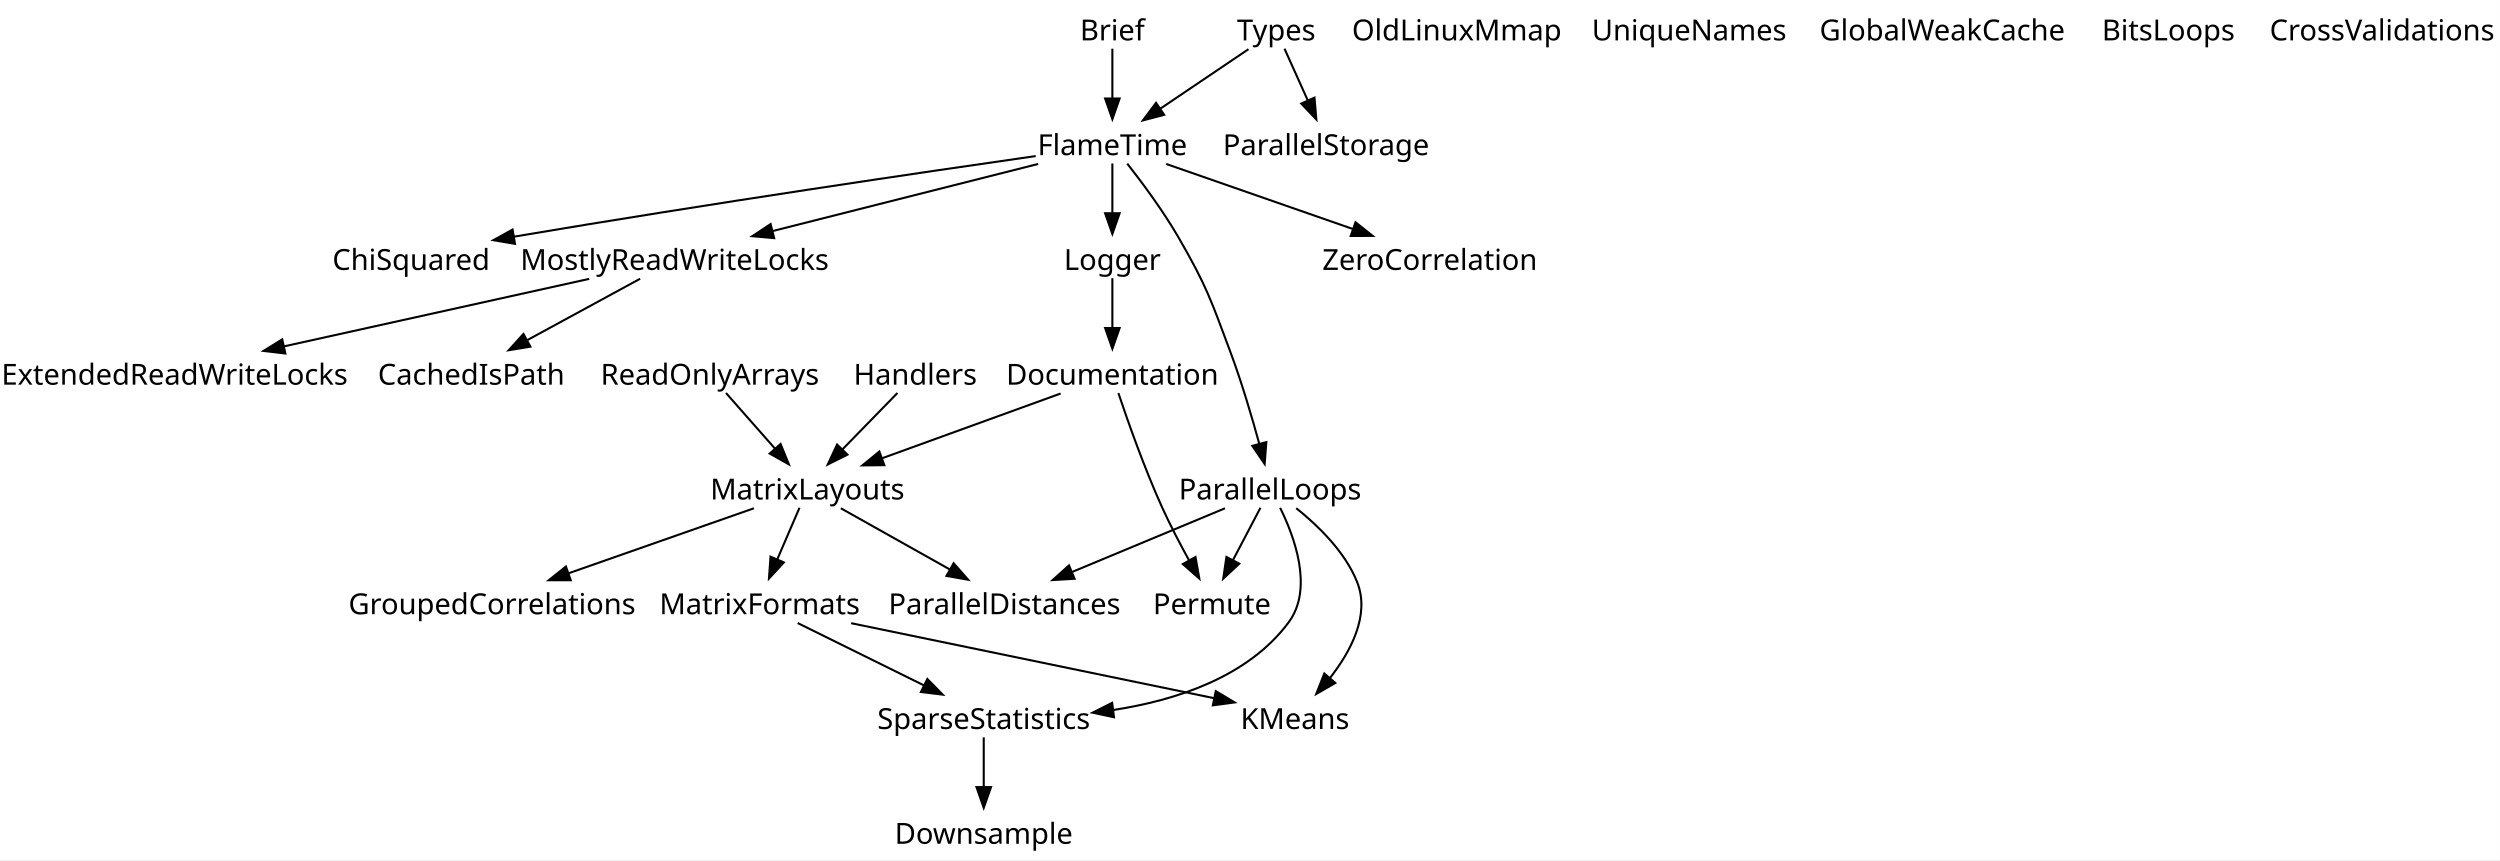
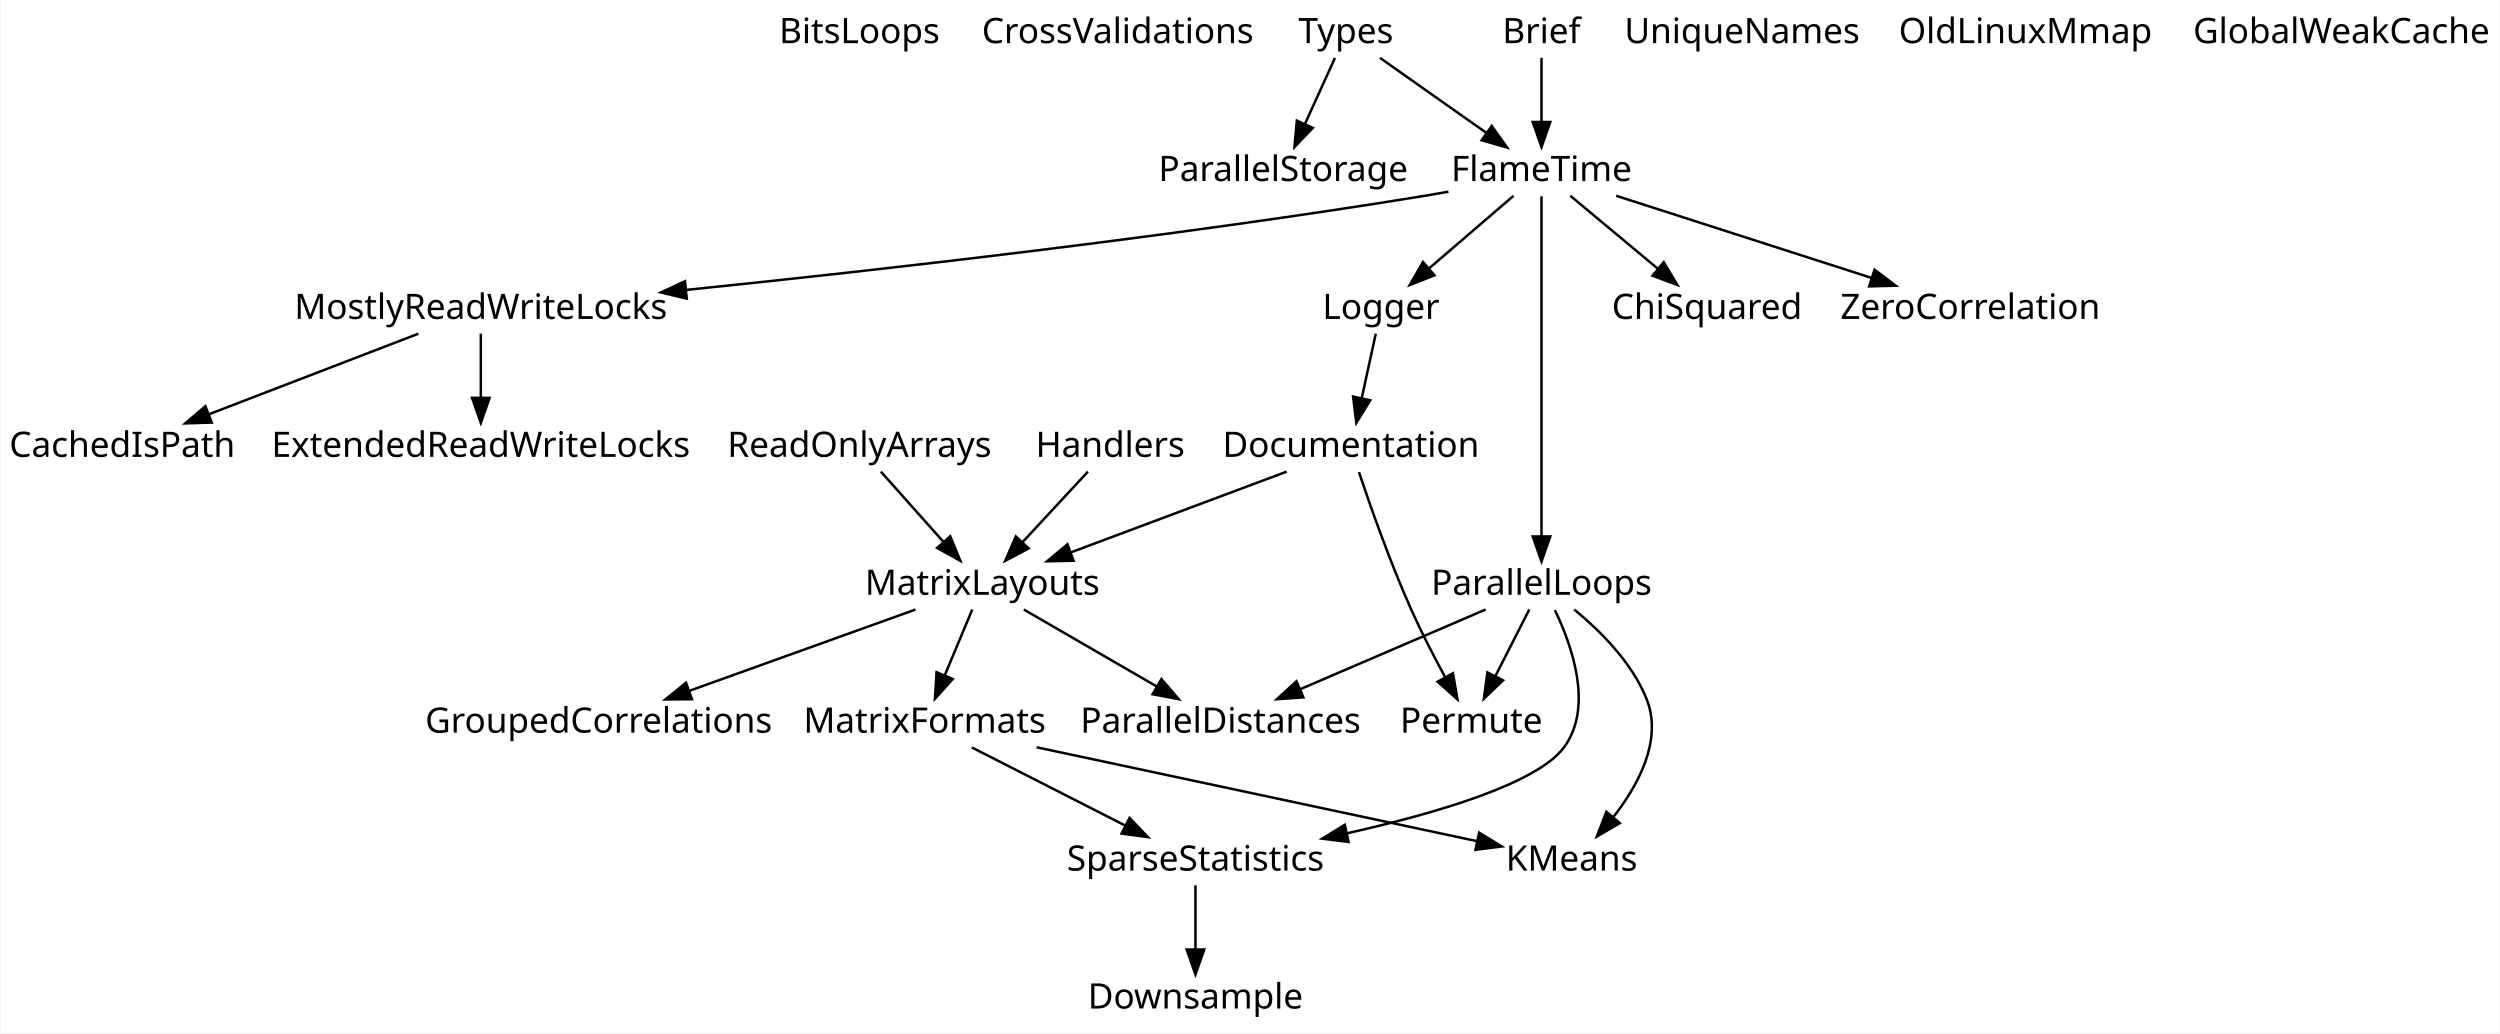
- <svg xmlns="http://www.w3.org/2000/svg" xmlns:xlink="http://www.w3.org/1999/xlink" width="1205pt" height="415pt" viewBox="0.00 0.00 1205.00 415.00">
-   <g id="graph0" class="graph" transform="scale(1 1) rotate(0) translate(4 410.56)">
-     <polygon fill="white" stroke="none" points="-4,4 -4,-410.56 1200.94,-410.56 1200.94,4 -4,4" />
+ <svg xmlns="http://www.w3.org/2000/svg" xmlns:xlink="http://www.w3.org/1999/xlink" width="997pt" height="412pt" viewBox="0.00 0.00 996.50 412.00">
+   <g id="graph0" class="graph" transform="scale(1 1) rotate(0) translate(4 408)">
+     <polygon fill="#ffffff" stroke="transparent" points="-4,4 -4,-408 992.5,-408 992.5,4 -4,4" />
    <g id="node1" class="node">
      <g id="a_node1">
-         <a xlink:href="../chi_squared.html" xlink:title="ChiSquared" target="_top">
-           <polygon fill="none" stroke="white" points="231.94,-295.92 156.37,-295.92 156.37,-276.6 231.94,-276.6 231.94,-295.92" />
-           <text xml:space="preserve" text-anchor="middle" x="194.16" y="-280.46" font-family="Sans-Serif" font-size="14.00">ChiSquared</text>
+         <a xlink:href="../bits_loops.html" xlink:title="BitsLoops" target="_top">
+           <polygon fill="none" stroke="#ffffff" points="370.5,-404 306.5,-404 306.5,-385 370.5,-385 370.5,-404" />
+           <text text-anchor="middle" x="338.5" y="-390.8" font-family="Sans-Serif" font-size="14.00" fill="#000000">BitsLoops</text>
        </a>
      </g>
    </g>
    <g id="node2" class="node">
      <g id="a_node2">
-         <a xlink:href="../flame_time.html" xlink:title="FlameTime" target="_top">
-           <polygon fill="none" stroke="white" points="568.82,-351.24 495.5,-351.24 495.5,-331.92 568.82,-331.92 568.82,-351.24" />
-           <text xml:space="preserve" text-anchor="middle" x="532.16" y="-335.78" font-family="Sans-Serif" font-size="14.00">FlameTime</text>
-         </a>
-       </g>
-     </g>
-     <g id="edge1" class="edge">
-       <path fill="none" stroke="black" d="M495.22,-335.34C441.8,-327.68 339.61,-312.69 243.39,-296.43" />
-       <polygon fill="black" stroke="black" points="244.23,-293.02 233.79,-294.8 243.06,-299.92 244.23,-293.02" />
+         <a xlink:href="../cross_validations.html" xlink:title="CrossValidations" target="_top">
+           <polygon fill="none" stroke="#ffffff" points="494,-404 389,-404 389,-385 494,-385 494,-404" />
+           <text text-anchor="middle" x="441.5" y="-390.8" font-family="Sans-Serif" font-size="14.00" fill="#000000">CrossValidations</text>
+         </a>
+       </g>
+     </g>
+     <g id="node3" class="node">
+       <g id="a_node3">
+         <a xlink:href="../parallel_storage.html" xlink:title="ParallelStorage" target="_top">
+           <polygon fill="none" stroke="#ffffff" points="555.5,-349 459.5,-349 459.5,-330 555.5,-330 555.5,-349" />
+           <text text-anchor="middle" x="507.5" y="-335.8" font-family="Sans-Serif" font-size="14.00" fill="#000000">ParallelStorage</text>
+         </a>
+       </g>
    </g>
    <g id="node4" class="node">
      <g id="a_node4">
-         <a xlink:href="../mostly_read_write_locks.html" xlink:title="MostlyReadWriteLocks" target="_top">
-           <polygon fill="none" stroke="white" points="392.69,-295.92 249.62,-295.92 249.62,-276.6 392.69,-276.6 392.69,-295.92" />
-           <text xml:space="preserve" text-anchor="middle" x="321.16" y="-280.46" font-family="Sans-Serif" font-size="14.00">MostlyReadWriteLocks</text>
+         <a xlink:href="../types.html" xlink:title="Types" target="_top">
+           <polygon fill="none" stroke="#ffffff" points="552.5,-404 512.5,-404 512.5,-385 552.5,-385 552.5,-404" />
+           <text text-anchor="middle" x="532.5" y="-390.8" font-family="Sans-Serif" font-size="14.00" fill="#000000">Types</text>
+         </a>
+       </g>
+     </g>
+     <g id="edge1" class="edge">
+       <path fill="none" stroke="#000000" d="M528.145,-384.92C524.852,-377.675 520.223,-367.49 516.182,-358.601" />
+       <polygon fill="#000000" stroke="#000000" points="519.298,-356.996 511.973,-349.341 512.925,-359.893 519.298,-356.996" />
+     </g>
+     <g id="node15" class="node">
+       <g id="a_node15">
+         <a xlink:href="../flame_time.html" xlink:title="FlameTime" target="_top">
+           <polygon fill="none" stroke="#ffffff" points="647.5,-349 573.5,-349 573.5,-330 647.5,-330 647.5,-349" />
+           <text text-anchor="middle" x="610.5" y="-335.8" font-family="Sans-Serif" font-size="14.00" fill="#000000">FlameTime</text>
+         </a>
+       </g>
+     </g>
+     <g id="edge24" class="edge">
+       <path fill="none" stroke="#000000" d="M546.087,-384.92C557.759,-376.689 574.811,-364.666 588.438,-355.057" />
+       <polygon fill="#000000" stroke="#000000" points="590.652,-357.778 596.807,-349.155 586.618,-352.057 590.652,-357.778" />
+     </g>
+     <g id="node5" class="node">
+       <g id="a_node5">
+         <a xlink:href="../matrix_formats.html" xlink:title="MatrixFormats" target="_top">
+           <polygon fill="none" stroke="#ffffff" points="410.5,-129 318.5,-129 318.5,-110 410.5,-110 410.5,-129" />
+           <text text-anchor="middle" x="364.5" y="-115.8" font-family="Sans-Serif" font-size="14.00" fill="#000000">MatrixFormats</text>
+         </a>
+       </g>
+     </g>
+     <g id="node10" class="node">
+       <g id="a_node10">
+         <a xlink:href="../sparse_statistics.html" xlink:title="SparseStatistics" target="_top">
+           <polygon fill="none" stroke="#ffffff" points="523,-74 422,-74 422,-55 523,-55 523,-74" />
+           <text text-anchor="middle" x="472.5" y="-60.8" font-family="Sans-Serif" font-size="14.00" fill="#000000">SparseStatistics</text>
        </a>
      </g>
    </g>
    <g id="edge5" class="edge">
-       <path fill="none" stroke="black" d="M496.37,-331.53C461.05,-322.61 406.88,-308.92 368.12,-299.13" />
-       <polygon fill="black" stroke="black" points="369.15,-295.78 358.6,-296.72 367.43,-302.56 369.15,-295.78" />
+       <path fill="none" stroke="#000000" d="M383.312,-109.92C400.243,-101.297 425.349,-88.512 444.614,-78.701" />
+       <polygon fill="#000000" stroke="#000000" points="446.218,-81.812 453.541,-74.155 443.042,-75.574 446.218,-81.812" />
+     </g>
+     <g id="node17" class="node">
+       <g id="a_node17">
+         <a xlink:href="../kmeans.html" xlink:title="KMeans" target="_top">
+           <polygon fill="none" stroke="#ffffff" points="650,-74 595,-74 595,-55 650,-55 650,-74" />
+           <text text-anchor="middle" x="622.5" y="-60.8" font-family="Sans-Serif" font-size="14.00" fill="#000000">KMeans</text>
+         </a>
+       </g>
+     </g>
+     <g id="edge13" class="edge">
+       <path fill="none" stroke="#000000" d="M409.146,-109.983C458.757,-99.406 538.009,-82.512 584.68,-72.562" />
+       <polygon fill="#000000" stroke="#000000" points="585.633,-75.938 594.684,-70.43 584.174,-69.092 585.633,-75.938" />
+     </g>
+     <g id="node6" class="node">
+       <g id="a_node6">
+         <a xlink:href="../matrix_layouts.html" xlink:title="MatrixLayouts" target="_top">
+           <polygon fill="none" stroke="#ffffff" points="432,-184 343,-184 343,-165 432,-165 432,-184" />
+           <text text-anchor="middle" x="387.5" y="-170.8" font-family="Sans-Serif" font-size="14.00" fill="#000000">MatrixLayouts</text>
+         </a>
+       </g>
+     </g>
+     <g id="edge2" class="edge">
+       <path fill="none" stroke="#000000" d="M383.494,-164.92C380.464,-157.675 376.205,-147.49 372.488,-138.601" />
+       <polygon fill="#000000" stroke="#000000" points="375.702,-137.216 368.615,-129.341 369.244,-139.917 375.702,-137.216" />
+     </g>
+     <g id="node12" class="node">
+       <g id="a_node12">
+         <a xlink:href="../parallel_distances.html" xlink:title="ParallelDistances" target="_top">
+           <polygon fill="none" stroke="#ffffff" points="536.5,-129 428.5,-129 428.5,-110 536.5,-110 536.5,-129" />
+           <text text-anchor="middle" x="482.5" y="-115.8" font-family="Sans-Serif" font-size="14.00" fill="#000000">ParallelDistances</text>
+         </a>
+       </g>
+     </g>
+     <g id="edge7" class="edge">
+       <path fill="none" stroke="#000000" d="M404.048,-164.92C418.67,-156.454 440.224,-143.976 457.041,-134.239" />
+       <polygon fill="#000000" stroke="#000000" points="458.923,-137.194 465.823,-129.155 455.415,-131.136 458.923,-137.194" />
+     </g>
+     <g id="node18" class="node">
+       <g id="a_node18">
+         <a xlink:href="../grouped_correlations.html" xlink:title="GroupedCorrelations" target="_top">
+           <polygon fill="none" stroke="#ffffff" points="300,-129 169,-129 169,-110 300,-110 300,-129" />
+           <text text-anchor="middle" x="234.5" y="-115.8" font-family="Sans-Serif" font-size="14.00" fill="#000000">GroupedCorrelations</text>
+         </a>
+       </g>
+     </g>
+     <g id="edge14" class="edge">
+       <path fill="none" stroke="#000000" d="M360.849,-164.92C335.915,-155.956 298.466,-142.494 270.807,-132.552" />
+       <polygon fill="#000000" stroke="#000000" points="271.696,-129.152 261.101,-129.063 269.328,-135.739 271.696,-129.152" />
    </g>
    <g id="node7" class="node">
      <g id="a_node7">
+         <a xlink:href="../cached_ispath.html" xlink:title="CachedIsPath" target="_top">
+           <polygon fill="none" stroke="#ffffff" points="89,-239 0,-239 0,-220 89,-220 89,-239" />
+           <text text-anchor="middle" x="44.5" y="-225.8" font-family="Sans-Serif" font-size="14.00" fill="#000000">CachedIsPath</text>
+         </a>
+       </g>
+     </g>
+     <g id="node8" class="node">
+       <g id="a_node8">
+         <a xlink:href="../mostly_read_write_locks.html" xlink:title="MostlyReadWriteLocks" target="_top">
+           <polygon fill="none" stroke="#ffffff" points="259,-294 116,-294 116,-275 259,-275 259,-294" />
+           <text text-anchor="middle" x="187.5" y="-280.8" font-family="Sans-Serif" font-size="14.00" fill="#000000">MostlyReadWriteLocks</text>
+         </a>
+       </g>
+     </g>
+     <g id="edge3" class="edge">
+       <path fill="none" stroke="#000000" d="M162.591,-274.92C139.46,-266.023 104.805,-252.694 79.012,-242.774" />
+       <polygon fill="#000000" stroke="#000000" points="80.193,-239.478 69.603,-239.155 77.68,-246.012 80.193,-239.478" />
+     </g>
+     <g id="node23" class="node">
+       <g id="a_node23">
+         <a xlink:href="../extended_read_write_locks.html" xlink:title="ExtendedReadWriteLocks" target="_top">
+           <polygon fill="none" stroke="#ffffff" points="268,-239 107,-239 107,-220 268,-220 268,-239" />
+           <text text-anchor="middle" x="187.5" y="-225.8" font-family="Sans-Serif" font-size="14.00" fill="#000000">ExtendedReadWriteLocks</text>
+         </a>
+       </g>
+     </g>
+     <g id="edge19" class="edge">
+       <path fill="none" stroke="#000000" d="M187.5,-274.92C187.5,-267.908 187.5,-258.144 187.5,-249.465" />
+       <polygon fill="#000000" stroke="#000000" points="191,-249.341 187.5,-239.341 184,-249.341 191,-249.341" />
+     </g>
+     <g id="node9" class="node">
+       <g id="a_node9">
+         <a xlink:href="../unique_names.html" xlink:title="UniqueNames" target="_top">
+           <polygon fill="none" stroke="#ffffff" points="736,-404 645,-404 645,-385 736,-385 736,-404" />
+           <text text-anchor="middle" x="690.5" y="-390.8" font-family="Sans-Serif" font-size="14.00" fill="#000000">UniqueNames</text>
+         </a>
+       </g>
+     </g>
+     <g id="node24" class="node">
+       <g id="a_node24">
+         <a xlink:href="../downsample.html" xlink:title="Downsample" target="_top">
+           <polygon fill="none" stroke="#ffffff" points="514,-19 431,-19 431,0 514,0 514,-19" />
+           <text text-anchor="middle" x="472.5" y="-5.8" font-family="Sans-Serif" font-size="14.00" fill="#000000">Downsample</text>
+         </a>
+       </g>
+     </g>
+     <g id="edge20" class="edge">
+       <path fill="none" stroke="#000000" d="M472.5,-54.92C472.5,-47.908 472.5,-38.144 472.5,-29.465" />
+       <polygon fill="#000000" stroke="#000000" points="476,-29.341 472.5,-19.341 469,-29.341 476,-29.341" />
+     </g>
+     <g id="node11" class="node">
+       <g id="a_node11">
        <a xlink:href="../parallel_loops.html" xlink:title="ParallelLoops" target="_top">
-           <polygon fill="none" stroke="white" points="651.19,-185.28 565.12,-185.28 565.12,-165.96 651.19,-165.96 651.19,-185.28" />
-           <text xml:space="preserve" text-anchor="middle" x="608.16" y="-169.82" font-family="Sans-Serif" font-size="14.00">ParallelLoops</text>
-         </a>
-       </g>
+           <polygon fill="none" stroke="#ffffff" points="653.5,-184 567.5,-184 567.5,-165 653.5,-165 653.5,-184" />
+           <text text-anchor="middle" x="610.5" y="-170.8" font-family="Sans-Serif" font-size="14.00" fill="#000000">ParallelLoops</text>
+         </a>
+       </g>
+     </g>
+     <g id="edge4" class="edge">
+       <path fill="none" stroke="#000000" d="M615.824,-164.697C622.427,-151.054 631.443,-126.199 619.5,-110 608.813,-95.504 568.609,-83.657 532.944,-75.689" />
+       <polygon fill="#000000" stroke="#000000" points="533.547,-72.239 523.033,-73.546 532.067,-79.081 533.547,-72.239" />
+     </g>
+     <g id="edge6" class="edge">
+       <path fill="none" stroke="#000000" d="M588.204,-164.92C567.773,-156.141 537.297,-143.046 514.311,-133.169" />
+       <polygon fill="#000000" stroke="#000000" points="515.539,-129.887 504.97,-129.155 512.776,-136.319 515.539,-129.887" />
+     </g>
+     <g id="node16" class="node">
+       <g id="a_node16">
+         <a xlink:href="../permute.html" xlink:title="Permute" target="_top">
+           <polygon fill="none" stroke="#ffffff" points="610.5,-129 554.5,-129 554.5,-110 610.5,-110 610.5,-129" />
+           <text text-anchor="middle" x="582.5" y="-115.8" font-family="Sans-Serif" font-size="14.00" fill="#000000">Permute</text>
+         </a>
+       </g>
+     </g>
+     <g id="edge10" class="edge">
+       <path fill="none" stroke="#000000" d="M605.623,-164.92C601.895,-157.597 596.638,-147.271 592.078,-138.315" />
+       <polygon fill="#000000" stroke="#000000" points="595.166,-136.665 587.51,-129.341 588.928,-139.84 595.166,-136.665" />
+     </g>
+     <g id="edge12" class="edge">
+       <path fill="none" stroke="#000000" d="M623.525,-164.951C633.574,-156.71 646.706,-143.818 652.5,-129 658.845,-112.771 649.083,-94.839 639.041,-82.01" />
+       <polygon fill="#000000" stroke="#000000" points="641.709,-79.744 632.569,-74.386 636.373,-84.275 641.709,-79.744" />
+     </g>
+     <g id="node13" class="node">
+       <g id="a_node13">
+         <a xlink:href="../documentation.html" xlink:title="Documentation" target="_top">
+           <polygon fill="none" stroke="#ffffff" points="582.5,-239 486.5,-239 486.5,-220 582.5,-220 582.5,-239" />
+           <text text-anchor="middle" x="534.5" y="-225.8" font-family="Sans-Serif" font-size="14.00" fill="#000000">Documentation</text>
+         </a>
+       </g>
+     </g>
+     <g id="edge18" class="edge">
+       <path fill="none" stroke="#000000" d="M508.895,-219.92C485.116,-211.023 449.492,-197.694 422.977,-187.774" />
+       <polygon fill="#000000" stroke="#000000" points="423.898,-184.381 413.305,-184.155 421.445,-190.937 423.898,-184.381" />
    </g>
    <g id="edge11" class="edge">
-       <path fill="none" stroke="black" d="M539.33,-331.7C546.21,-322.93 556.63,-308.98 564.16,-295.92 577.64,-272.55 579.74,-265.88 589.16,-240.6 594.62,-225.95 599.6,-208.98 603.09,-196.2" />
-       <polygon fill="black" stroke="black" points="606.37,-197.46 605.56,-186.9 599.61,-195.66 606.37,-197.46" />
+       <path fill="none" stroke="#000000" d="M537.696,-219.727C541.972,-206.954 550.008,-183.976 558.5,-165 562.546,-155.959 567.591,-146.212 572.01,-138.068" />
+       <polygon fill="#000000" stroke="#000000" points="575.202,-139.528 576.98,-129.083 569.077,-136.139 575.202,-139.528" />
    </g>
    <g id="node14" class="node">
      <g id="a_node14">
+         <a xlink:href="../logger.html" xlink:title="Logger" target="_top">
+           <polygon fill="none" stroke="#ffffff" points="570,-294 523,-294 523,-275 570,-275 570,-294" />
+           <text text-anchor="middle" x="546.5" y="-280.8" font-family="Sans-Serif" font-size="14.00" fill="#000000">Logger</text>
+         </a>
+       </g>
+     </g>
+     <g id="edge8" class="edge">
+       <path fill="none" stroke="#000000" d="M544.41,-274.92C542.863,-267.83 540.702,-257.927 538.793,-249.176" />
+       <polygon fill="#000000" stroke="#000000" points="542.198,-248.365 536.647,-239.341 535.359,-249.857 542.198,-248.365" />
+     </g>
+     <g id="edge9" class="edge">
+       <path fill="none" stroke="#000000" d="M573.392,-331.559C570.389,-331.001 567.397,-330.473 564.5,-330 463.313,-313.475 345.937,-300.236 269.383,-292.389" />
+       <polygon fill="#000000" stroke="#000000" points="269.627,-288.896 259.324,-291.365 268.918,-295.86 269.627,-288.896" />
+     </g>
+     <g id="edge15" class="edge">
+       <path fill="none" stroke="#000000" d="M610.5,-329.673C610.5,-303.129 610.5,-229.609 610.5,-194.14" />
+       <polygon fill="#000000" stroke="#000000" points="614,-194.069 610.5,-184.069 607,-194.069 614,-194.069" />
+     </g>
+     <g id="edge21" class="edge">
+       <path fill="none" stroke="#000000" d="M599.352,-329.92C590.106,-321.974 576.745,-310.492 565.77,-301.06" />
+       <polygon fill="#000000" stroke="#000000" points="567.817,-298.204 557.951,-294.341 563.254,-303.513 567.817,-298.204" />
+     </g>
+     <g id="node25" class="node">
+       <g id="a_node25">
+         <a xlink:href="../chi_squared.html" xlink:title="ChiSquared" target="_top">
+           <polygon fill="none" stroke="#ffffff" points="714.5,-294 638.5,-294 638.5,-275 714.5,-275 714.5,-294" />
+           <text text-anchor="middle" x="676.5" y="-280.8" font-family="Sans-Serif" font-size="14.00" fill="#000000">ChiSquared</text>
+         </a>
+       </g>
+     </g>
+     <g id="edge22" class="edge">
+       <path fill="none" stroke="#000000" d="M621.996,-329.92C631.625,-321.896 645.581,-310.266 656.96,-300.784" />
+       <polygon fill="#000000" stroke="#000000" points="659.249,-303.432 664.691,-294.341 654.768,-298.054 659.249,-303.432" />
+     </g>
+     <g id="node27" class="node">
+       <g id="a_node27">
        <a xlink:href="../zero_correlation.html" xlink:title="ZeroCorrelation" target="_top">
-           <polygon fill="none" stroke="white" points="734.19,-295.92 636.12,-295.92 636.12,-276.6 734.19,-276.6 734.19,-295.92" />
-           <text xml:space="preserve" text-anchor="middle" x="685.16" y="-280.46" font-family="Sans-Serif" font-size="14.00">ZeroCorrelation</text>
-         </a>
-       </g>
-     </g>
-     <g id="edge8" class="edge">
-       <path fill="none" stroke="black" d="M558.11,-331.53C582.95,-322.88 620.66,-309.74 648.54,-300.02" />
-       <polygon fill="black" stroke="black" points="649.36,-303.44 657.65,-296.85 647.05,-296.83 649.36,-303.44" />
+           <polygon fill="none" stroke="#ffffff" points="830.5,-294 732.5,-294 732.5,-275 830.5,-275 830.5,-294" />
+           <text text-anchor="middle" x="781.5" y="-280.8" font-family="Sans-Serif" font-size="14.00" fill="#000000">ZeroCorrelation</text>
+         </a>
+       </g>
+     </g>
+     <g id="edge25" class="edge">
+       <path fill="none" stroke="#000000" d="M640.286,-329.92C668.52,-320.838 711.112,-307.139 742.136,-297.161" />
+       <polygon fill="#000000" stroke="#000000" points="743.321,-300.457 751.769,-294.063 741.178,-293.793 743.321,-300.457" />
+     </g>
+     <g id="node19" class="node">
+       <g id="a_node19">
+         <a xlink:href="../read_only_arrays.html" xlink:title="ReadOnlyArrays" target="_top">
+           <polygon fill="none" stroke="#ffffff" points="390.5,-239 286.5,-239 286.5,-220 390.5,-220 390.5,-239" />
+           <text text-anchor="middle" x="338.5" y="-225.8" font-family="Sans-Serif" font-size="14.00" fill="#000000">ReadOnlyArrays</text>
+         </a>
+       </g>
+     </g>
+     <g id="edge16" class="edge">
+       <path fill="none" stroke="#000000" d="M347.035,-219.92C353.906,-212.207 363.745,-201.164 372,-191.898" />
+       <polygon fill="#000000" stroke="#000000" points="374.694,-194.136 378.733,-184.341 369.467,-189.479 374.694,-194.136" />
+     </g>
+     <g id="node20" class="node">
+       <g id="a_node20">
+         <a xlink:href="../old_linux_mmap.html" xlink:title="OldLinuxMmap" target="_top">
+           <polygon fill="none" stroke="#ffffff" points="852.5,-404 754.5,-404 754.5,-385 852.5,-385 852.5,-404" />
+           <text text-anchor="middle" x="803.5" y="-390.8" font-family="Sans-Serif" font-size="14.00" fill="#000000">OldLinuxMmap</text>
+         </a>
+       </g>
+     </g>
+     <g id="node21" class="node">
+       <g id="a_node21">
+         <a xlink:href="../handlers.html" xlink:title="Handlers" target="_top">
+           <polygon fill="none" stroke="#ffffff" points="468,-239 409,-239 409,-220 468,-220 468,-239" />
+           <text text-anchor="middle" x="438.5" y="-225.8" font-family="Sans-Serif" font-size="14.00" fill="#000000">Handlers</text>
+         </a>
+       </g>
+     </g>
+     <g id="edge17" class="edge">
+       <path fill="none" stroke="#000000" d="M429.616,-219.92C422.465,-212.207 412.225,-201.164 403.632,-191.898" />
+       <polygon fill="#000000" stroke="#000000" points="405.991,-189.294 396.625,-184.341 400.858,-194.053 405.991,-189.294" />
    </g>
    <g id="node22" class="node">
      <g id="a_node22">
-         <a xlink:href="../logger.html" xlink:title="Logger" target="_top">
-           <polygon fill="none" stroke="white" points="555.32,-295.92 509,-295.92 509,-276.6 555.32,-276.6 555.32,-295.92" />
-           <text xml:space="preserve" text-anchor="middle" x="532.16" y="-280.46" font-family="Sans-Serif" font-size="14.00">Logger</text>
-         </a>
-       </g>
-     </g>
-     <g id="edge16" class="edge">
-       <path fill="none" stroke="black" d="M532.16,-331.78C532.16,-325.18 532.16,-315.88 532.16,-307.49" />
-       <polygon fill="black" stroke="black" points="535.66,-307.77 532.16,-297.77 528.66,-307.77 535.66,-307.77" />
-     </g>
-     <g id="node3" class="node">
-       <g id="a_node3">
-         <a xlink:href="../extended_read_write_locks.html" xlink:title="ExtendedReadWriteLocks" target="_top">
-           <polygon fill="none" stroke="white" points="160.32,-240.6 0,-240.6 0,-221.28 160.32,-221.28 160.32,-240.6" />
-           <text xml:space="preserve" text-anchor="middle" x="80.16" y="-225.14" font-family="Sans-Serif" font-size="14.00">ExtendedReadWriteLocks</text>
-         </a>
-       </g>
-     </g>
-     <g id="edge2" class="edge">
-       <path fill="none" stroke="black" d="M280,-276.15C239.32,-267.15 176.9,-253.34 132.66,-243.56" />
-       <polygon fill="black" stroke="black" points="133.55,-240.17 123.03,-241.42 132.03,-247 133.55,-240.17" />
-     </g>
-     <g id="node9" class="node">
-       <g id="a_node9">
-         <a xlink:href="../cached_ispath.html" xlink:title="CachedIsPath" target="_top">
-           <polygon fill="none" stroke="white" points="267.69,-240.6 178.62,-240.6 178.62,-221.28 267.69,-221.28 267.69,-240.6" />
-           <text xml:space="preserve" text-anchor="middle" x="223.16" y="-225.14" font-family="Sans-Serif" font-size="14.00">CachedIsPath</text>
-         </a>
-       </g>
-     </g>
-     <g id="edge6" class="edge">
-       <path fill="none" stroke="black" d="M304.54,-276.21C289.47,-268.02 267.02,-255.8 249.51,-246.28" />
-       <polygon fill="black" stroke="black" points="251.65,-243.46 241.2,-241.75 248.31,-249.61 251.65,-243.46" />
-     </g>
-     <g id="node5" class="node">
-       <g id="a_node5">
-         <a xlink:href="../sparse_statistics.html" xlink:title="SparseStatistics" target="_top">
-           <polygon fill="none" stroke="white" points="520.69,-74.64 419.62,-74.64 419.62,-55.32 520.69,-55.32 520.69,-74.64" />
-           <text xml:space="preserve" text-anchor="middle" x="470.16" y="-59.18" font-family="Sans-Serif" font-size="14.00">SparseStatistics</text>
-         </a>
-       </g>
-     </g>
-     <g id="node27" class="node">
-       <g id="a_node27">
-         <a xlink:href="../downsample.html" xlink:title="Downsample" target="_top">
-           <polygon fill="none" stroke="white" points="511.69,-19.32 428.62,-19.32 428.62,0 511.69,0 511.69,-19.32" />
-           <text xml:space="preserve" text-anchor="middle" x="470.16" y="-3.86" font-family="Sans-Serif" font-size="14.00">Downsample</text>
-         </a>
-       </g>
-     </g>
-     <g id="edge25" class="edge">
-       <path fill="none" stroke="black" d="M470.16,-55.18C470.16,-48.58 470.16,-39.28 470.16,-30.89" />
-       <polygon fill="black" stroke="black" points="473.66,-31.17 470.16,-21.17 466.66,-31.17 473.66,-31.17" />
-     </g>
-     <g id="node6" class="node">
-       <g id="a_node6">
-         <a xlink:href="../matrix_formats.html" xlink:title="MatrixFormats" target="_top">
-           <polygon fill="none" stroke="white" points="408.19,-129.96 316.12,-129.96 316.12,-110.64 408.19,-110.64 408.19,-129.96" />
-           <text xml:space="preserve" text-anchor="middle" x="362.16" y="-114.5" font-family="Sans-Serif" font-size="14.00">MatrixFormats</text>
-         </a>
-       </g>
-     </g>
-     <g id="edge3" class="edge">
-       <path fill="none" stroke="black" d="M380.48,-110.25C397.24,-101.98 422.29,-89.61 441.66,-80.05" />
-       <polygon fill="black" stroke="black" points="442.97,-83.3 450.39,-75.74 439.88,-77.03 442.97,-83.3" />
-     </g>
-     <g id="node21" class="node">
-       <g id="a_node21">
-         <a xlink:href="../kmeans.html" xlink:title="KMeans" target="_top">
-           <polygon fill="none" stroke="white" points="647.44,-74.64 592.88,-74.64 592.88,-55.32 647.44,-55.32 647.44,-74.64" />
-           <text xml:space="preserve" text-anchor="middle" x="620.16" y="-59.18" font-family="Sans-Serif" font-size="14.00">KMeans</text>
-         </a>
-       </g>
-     </g>
-     <g id="edge14" class="edge">
-       <path fill="none" stroke="black" d="M406.22,-110.19C455.44,-100.02 534.37,-83.71 581.35,-74" />
-       <polygon fill="black" stroke="black" points="582,-77.44 591.09,-71.99 580.59,-70.58 582,-77.44" />
-     </g>
-     <g id="edge4" class="edge">
-       <path fill="none" stroke="black" d="M613.03,-165.78C619.64,-152.46 629.32,-127.04 617.16,-110.64 597.64,-84.3 562.98,-72.96 532.21,-68.29" />
-       <polygon fill="black" stroke="black" points="532.96,-64.85 522.59,-67.05 532.06,-71.8 532.96,-64.85" />
-     </g>
-     <g id="node20" class="node">
-       <g id="a_node20">
-         <a xlink:href="../parallel_distances.html" xlink:title="ParallelDistances" target="_top">
-           <polygon fill="none" stroke="white" points="534.44,-129.96 425.88,-129.96 425.88,-110.64 534.44,-110.64 534.44,-129.96" />
-           <text xml:space="preserve" text-anchor="middle" x="480.16" y="-114.5" font-family="Sans-Serif" font-size="14.00">ParallelDistances</text>
-         </a>
-       </g>
-     </g>
-     <g id="edge13" class="edge">
-       <path fill="none" stroke="black" d="M586.45,-165.57C566.13,-157.11 535.51,-144.36 512.35,-134.71" />
-       <polygon fill="black" stroke="black" points="513.95,-131.59 503.38,-130.97 511.26,-138.05 513.95,-131.59" />
-     </g>
-     <g id="edge15" class="edge">
-       <path fill="none" stroke="black" d="M620.77,-165.62C630.87,-157.58 644.28,-144.8 650.16,-129.96 656.5,-113.96 646.89,-96.29 636.9,-83.58" />
-       <polygon fill="black" stroke="black" points="639.62,-81.37 630.44,-76.08 634.32,-85.94 639.62,-81.37" />
-     </g>
-     <g id="node25" class="node">
-       <g id="a_node25">
-         <a xlink:href="../permute.html" xlink:title="Permute" target="_top">
-           <polygon fill="none" stroke="white" points="608.19,-129.96 552.12,-129.96 552.12,-110.64 608.19,-110.64 608.19,-129.96" />
-           <text xml:space="preserve" text-anchor="middle" x="580.16" y="-114.5" font-family="Sans-Serif" font-size="14.00">Permute</text>
-         </a>
-       </g>
-     </g>
-     <g id="edge18" class="edge">
-       <path fill="none" stroke="black" d="M603.54,-165.82C599.91,-158.91 594.73,-149.05 590.17,-140.36" />
-       <polygon fill="black" stroke="black" points="593.34,-138.86 585.59,-131.64 587.14,-142.12 593.34,-138.86" />
-     </g>
-     <g id="node8" class="node">
-       <g id="a_node8">
-         <a xlink:href="../old_linux_mmap.html" xlink:title="OldLinuxMmap" target="_top">
-           <polygon fill="none" stroke="white" points="746.82,-406.56 649.5,-406.56 649.5,-387.24 746.82,-387.24 746.82,-406.56" />
-           <text xml:space="preserve" text-anchor="middle" x="698.16" y="-391.1" font-family="Sans-Serif" font-size="14.00">OldLinuxMmap</text>
-         </a>
-       </g>
-     </g>
-     <g id="node10" class="node">
-       <g id="a_node10">
-         <a xlink:href="../read_only_arrays.html" xlink:title="ReadOnlyArrays" target="_top">
-           <polygon fill="none" stroke="white" points="390.19,-240.6 286.12,-240.6 286.12,-221.28 390.19,-221.28 390.19,-240.6" />
-           <text xml:space="preserve" text-anchor="middle" x="338.16" y="-225.14" font-family="Sans-Serif" font-size="14.00">ReadOnlyArrays</text>
-         </a>
-       </g>
-     </g>
-     <g id="node13" class="node">
-       <g id="a_node13">
-         <a xlink:href="../matrix_layouts.html" xlink:title="MatrixLayouts" target="_top">
-           <polygon fill="none" stroke="white" points="429.69,-185.28 340.62,-185.28 340.62,-165.96 429.69,-165.96 429.69,-185.28" />
-           <text xml:space="preserve" text-anchor="middle" x="385.16" y="-169.82" font-family="Sans-Serif" font-size="14.00">MatrixLayouts</text>
-         </a>
-       </g>
-     </g>
-     <g id="edge23" class="edge">
-       <path fill="none" stroke="black" d="M345.92,-221.14C352.35,-213.85 361.67,-203.26 369.62,-194.24" />
-       <polygon fill="black" stroke="black" points="372.24,-196.57 376.23,-186.75 366.99,-191.94 372.24,-196.57" />
-     </g>
-     <g id="node11" class="node">
-       <g id="a_node11">
-         <a xlink:href="../unique_names.html" xlink:title="UniqueNames" target="_top">
-           <polygon fill="none" stroke="white" points="855.44,-406.56 764.88,-406.56 764.88,-387.24 855.44,-387.24 855.44,-406.56" />
-           <text xml:space="preserve" text-anchor="middle" x="810.16" y="-391.1" font-family="Sans-Serif" font-size="14.00">UniqueNames</text>
-         </a>
-       </g>
-     </g>
-     <g id="node12" class="node">
-       <g id="a_node12">
-         <a xlink:href="../grouped_correlations.html" xlink:title="GroupedCorrelations" target="_top">
-           <polygon fill="none" stroke="white" points="298.32,-129.96 168,-129.96 168,-110.64 298.32,-110.64 298.32,-129.96" />
-           <text xml:space="preserve" text-anchor="middle" x="233.16" y="-114.5" font-family="Sans-Serif" font-size="14.00">GroupedCorrelations</text>
-         </a>
-       </g>
-     </g>
-     <g id="edge10" class="edge">
-       <path fill="none" stroke="black" d="M381.36,-165.82C378.42,-158.99 374.22,-149.27 370.51,-140.65" />
-       <polygon fill="black" stroke="black" points="373.81,-139.48 366.64,-131.69 367.39,-142.25 373.81,-139.48" />
-     </g>
-     <g id="edge7" class="edge">
-       <path fill="none" stroke="black" d="M359.38,-165.57C334.81,-156.96 297.57,-143.9 269.9,-134.19" />
-       <polygon fill="black" stroke="black" points="271.09,-130.9 260.5,-130.89 268.78,-137.5 271.09,-130.9" />
-     </g>
-     <g id="edge12" class="edge">
-       <path fill="none" stroke="black" d="M401.28,-165.57C415.74,-157.46 437.24,-145.39 454.14,-135.9" />
-       <polygon fill="black" stroke="black" points="455.64,-139.08 462.65,-131.13 452.21,-132.97 455.64,-139.08" />
-     </g>
-     <g id="node15" class="node">
-       <g id="a_node15">
        <a xlink:href="../global_weak_cache.html" xlink:title="GlobalWeakCache" target="_top">
-           <polygon fill="none" stroke="white" points="990.94,-406.56 873.38,-406.56 873.38,-387.24 990.94,-387.24 990.94,-406.56" />
-           <text xml:space="preserve" text-anchor="middle" x="932.16" y="-391.1" font-family="Sans-Serif" font-size="14.00">GlobalWeakCache</text>
-         </a>
-       </g>
-     </g>
-     <g id="node16" class="node">
-       <g id="a_node16">
-         <a xlink:href="../bits_loops.html" xlink:title="BitsLoops" target="_top">
-           <polygon fill="none" stroke="white" points="1072.94,-406.56 1009.37,-406.56 1009.37,-387.24 1072.94,-387.24 1072.94,-406.56" />
-           <text xml:space="preserve" text-anchor="middle" x="1041.16" y="-391.1" font-family="Sans-Serif" font-size="14.00">BitsLoops</text>
-         </a>
-       </g>
-     </g>
-     <g id="node17" class="node">
-       <g id="a_node17">
-         <a xlink:href="../parallel_storage.html" xlink:title="ParallelStorage" target="_top">
-           <polygon fill="none" stroke="white" points="683.44,-351.24 586.88,-351.24 586.88,-331.92 683.44,-331.92 683.44,-351.24" />
-           <text xml:space="preserve" text-anchor="middle" x="635.16" y="-335.78" font-family="Sans-Serif" font-size="14.00">ParallelStorage</text>
-         </a>
-       </g>
-     </g>
-     <g id="node18" class="node">
-       <g id="a_node18">
-         <a xlink:href="../types.html" xlink:title="Types" target="_top">
-           <polygon fill="none" stroke="white" points="631.69,-406.56 590.62,-406.56 590.62,-387.24 631.69,-387.24 631.69,-406.56" />
-           <text xml:space="preserve" text-anchor="middle" x="611.16" y="-391.1" font-family="Sans-Serif" font-size="14.00">Types</text>
-         </a>
-       </g>
-     </g>
-     <g id="edge20" class="edge">
-       <path fill="none" stroke="black" d="M597.76,-386.85C586.07,-378.97 568.86,-367.35 555,-358" />
-       <polygon fill="black" stroke="black" points="557.13,-355.21 546.88,-352.52 553.21,-361.01 557.13,-355.21" />
-     </g>
-     <g id="edge9" class="edge">
-       <path fill="none" stroke="black" d="M615.12,-387.1C618.2,-380.27 622.57,-370.55 626.45,-361.93" />
-       <polygon fill="black" stroke="black" points="629.58,-363.51 630.49,-352.96 623.19,-360.64 629.58,-363.51" />
-     </g>
-     <g id="node19" class="node">
-       <g id="a_node19">
-         <a xlink:href="../cross_validations.html" xlink:title="CrossValidations" target="_top">
-           <polygon fill="none" stroke="white" points="1196.94,-406.56 1091.37,-406.56 1091.37,-387.24 1196.94,-387.24 1196.94,-406.56" />
-           <text xml:space="preserve" text-anchor="middle" x="1144.16" y="-391.1" font-family="Sans-Serif" font-size="14.00">CrossValidations</text>
+           <polygon fill="none" stroke="#ffffff" points="988.5,-404 870.5,-404 870.5,-385 988.5,-385 988.5,-404" />
+           <text text-anchor="middle" x="929.5" y="-390.8" font-family="Sans-Serif" font-size="14.00" fill="#000000">GlobalWeakCache</text>
        </a>
      </g>
    </g>
    <g id="node26" class="node">
      <g id="a_node26">
-         <a xlink:href="../documentation.html" xlink:title="Documentation" target="_top">
-           <polygon fill="none" stroke="white" points="580.07,-240.6 484.25,-240.6 484.25,-221.28 580.07,-221.28 580.07,-240.6" />
-           <text xml:space="preserve" text-anchor="middle" x="532.16" y="-225.14" font-family="Sans-Serif" font-size="14.00">Documentation</text>
-         </a>
-       </g>
-     </g>
-     <g id="edge19" class="edge">
-       <path fill="none" stroke="black" d="M532.16,-276.46C532.16,-269.86 532.16,-260.56 532.16,-252.17" />
-       <polygon fill="black" stroke="black" points="535.66,-252.45 532.16,-242.45 528.66,-252.45 535.66,-252.45" />
-     </g>
-     <g id="node23" class="node">
-       <g id="a_node23">
        <a xlink:href="../brief.html" xlink:title="Brief" target="_top">
-           <polygon fill="none" stroke="white" points="548.19,-406.56 516.12,-406.56 516.12,-387.24 548.19,-387.24 548.19,-406.56" />
-           <text xml:space="preserve" text-anchor="middle" x="532.16" y="-391.1" font-family="Sans-Serif" font-size="14.00">Brief</text>
-         </a>
-       </g>
-     </g>
-     <g id="edge21" class="edge">
-       <path fill="none" stroke="black" d="M532.16,-387.1C532.16,-380.5 532.16,-371.2 532.16,-362.81" />
-       <polygon fill="black" stroke="black" points="535.66,-363.09 532.16,-353.09 528.66,-363.09 535.66,-363.09" />
-     </g>
-     <g id="node24" class="node">
-       <g id="a_node24">
-         <a xlink:href="../handlers.html" xlink:title="Handlers" target="_top">
-           <polygon fill="none" stroke="white" points="466.32,-240.6 408,-240.6 408,-221.28 466.32,-221.28 466.32,-240.6" />
-           <text xml:space="preserve" text-anchor="middle" x="437.16" y="-225.14" font-family="Sans-Serif" font-size="14.00">Handlers</text>
-         </a>
-       </g>
-     </g>
-     <g id="edge24" class="edge">
-       <path fill="none" stroke="black" d="M428.57,-221.14C421.32,-213.69 410.71,-202.82 401.79,-193.68" />
-       <polygon fill="black" stroke="black" points="404.48,-191.42 394.99,-186.7 399.47,-196.3 404.48,-191.42" />
-     </g>
-     <g id="edge22" class="edge">
-       <path fill="none" stroke="black" d="M507.22,-220.89C483.47,-212.28 447.45,-199.22 420.7,-189.51" />
-       <polygon fill="black" stroke="black" points="422.24,-186.35 411.64,-186.23 419.85,-192.93 422.24,-186.35" />
-     </g>
-     <g id="edge17" class="edge">
-       <path fill="none" stroke="black" d="M535.06,-221.1C539.24,-208.61 547.43,-185.19 556.16,-165.96 560.07,-157.35 564.92,-148.11 569.24,-140.27" />
-       <polygon fill="black" stroke="black" points="572.22,-142.1 574.08,-131.67 566.12,-138.67 572.22,-142.1" />
+           <polygon fill="none" stroke="#ffffff" points="626.5,-404 594.5,-404 594.5,-385 626.5,-385 626.5,-404" />
+           <text text-anchor="middle" x="610.5" y="-390.8" font-family="Sans-Serif" font-size="14.00" fill="#000000">Brief</text>
+         </a>
+       </g>
+     </g>
+     <g id="edge23" class="edge">
+       <path fill="none" stroke="#000000" d="M610.5,-384.92C610.5,-377.908 610.5,-368.144 610.5,-359.465" />
+       <polygon fill="#000000" stroke="#000000" points="614,-359.341 610.5,-349.341 607,-359.341 614,-359.341" />
    </g>
  </g>
</svg>
